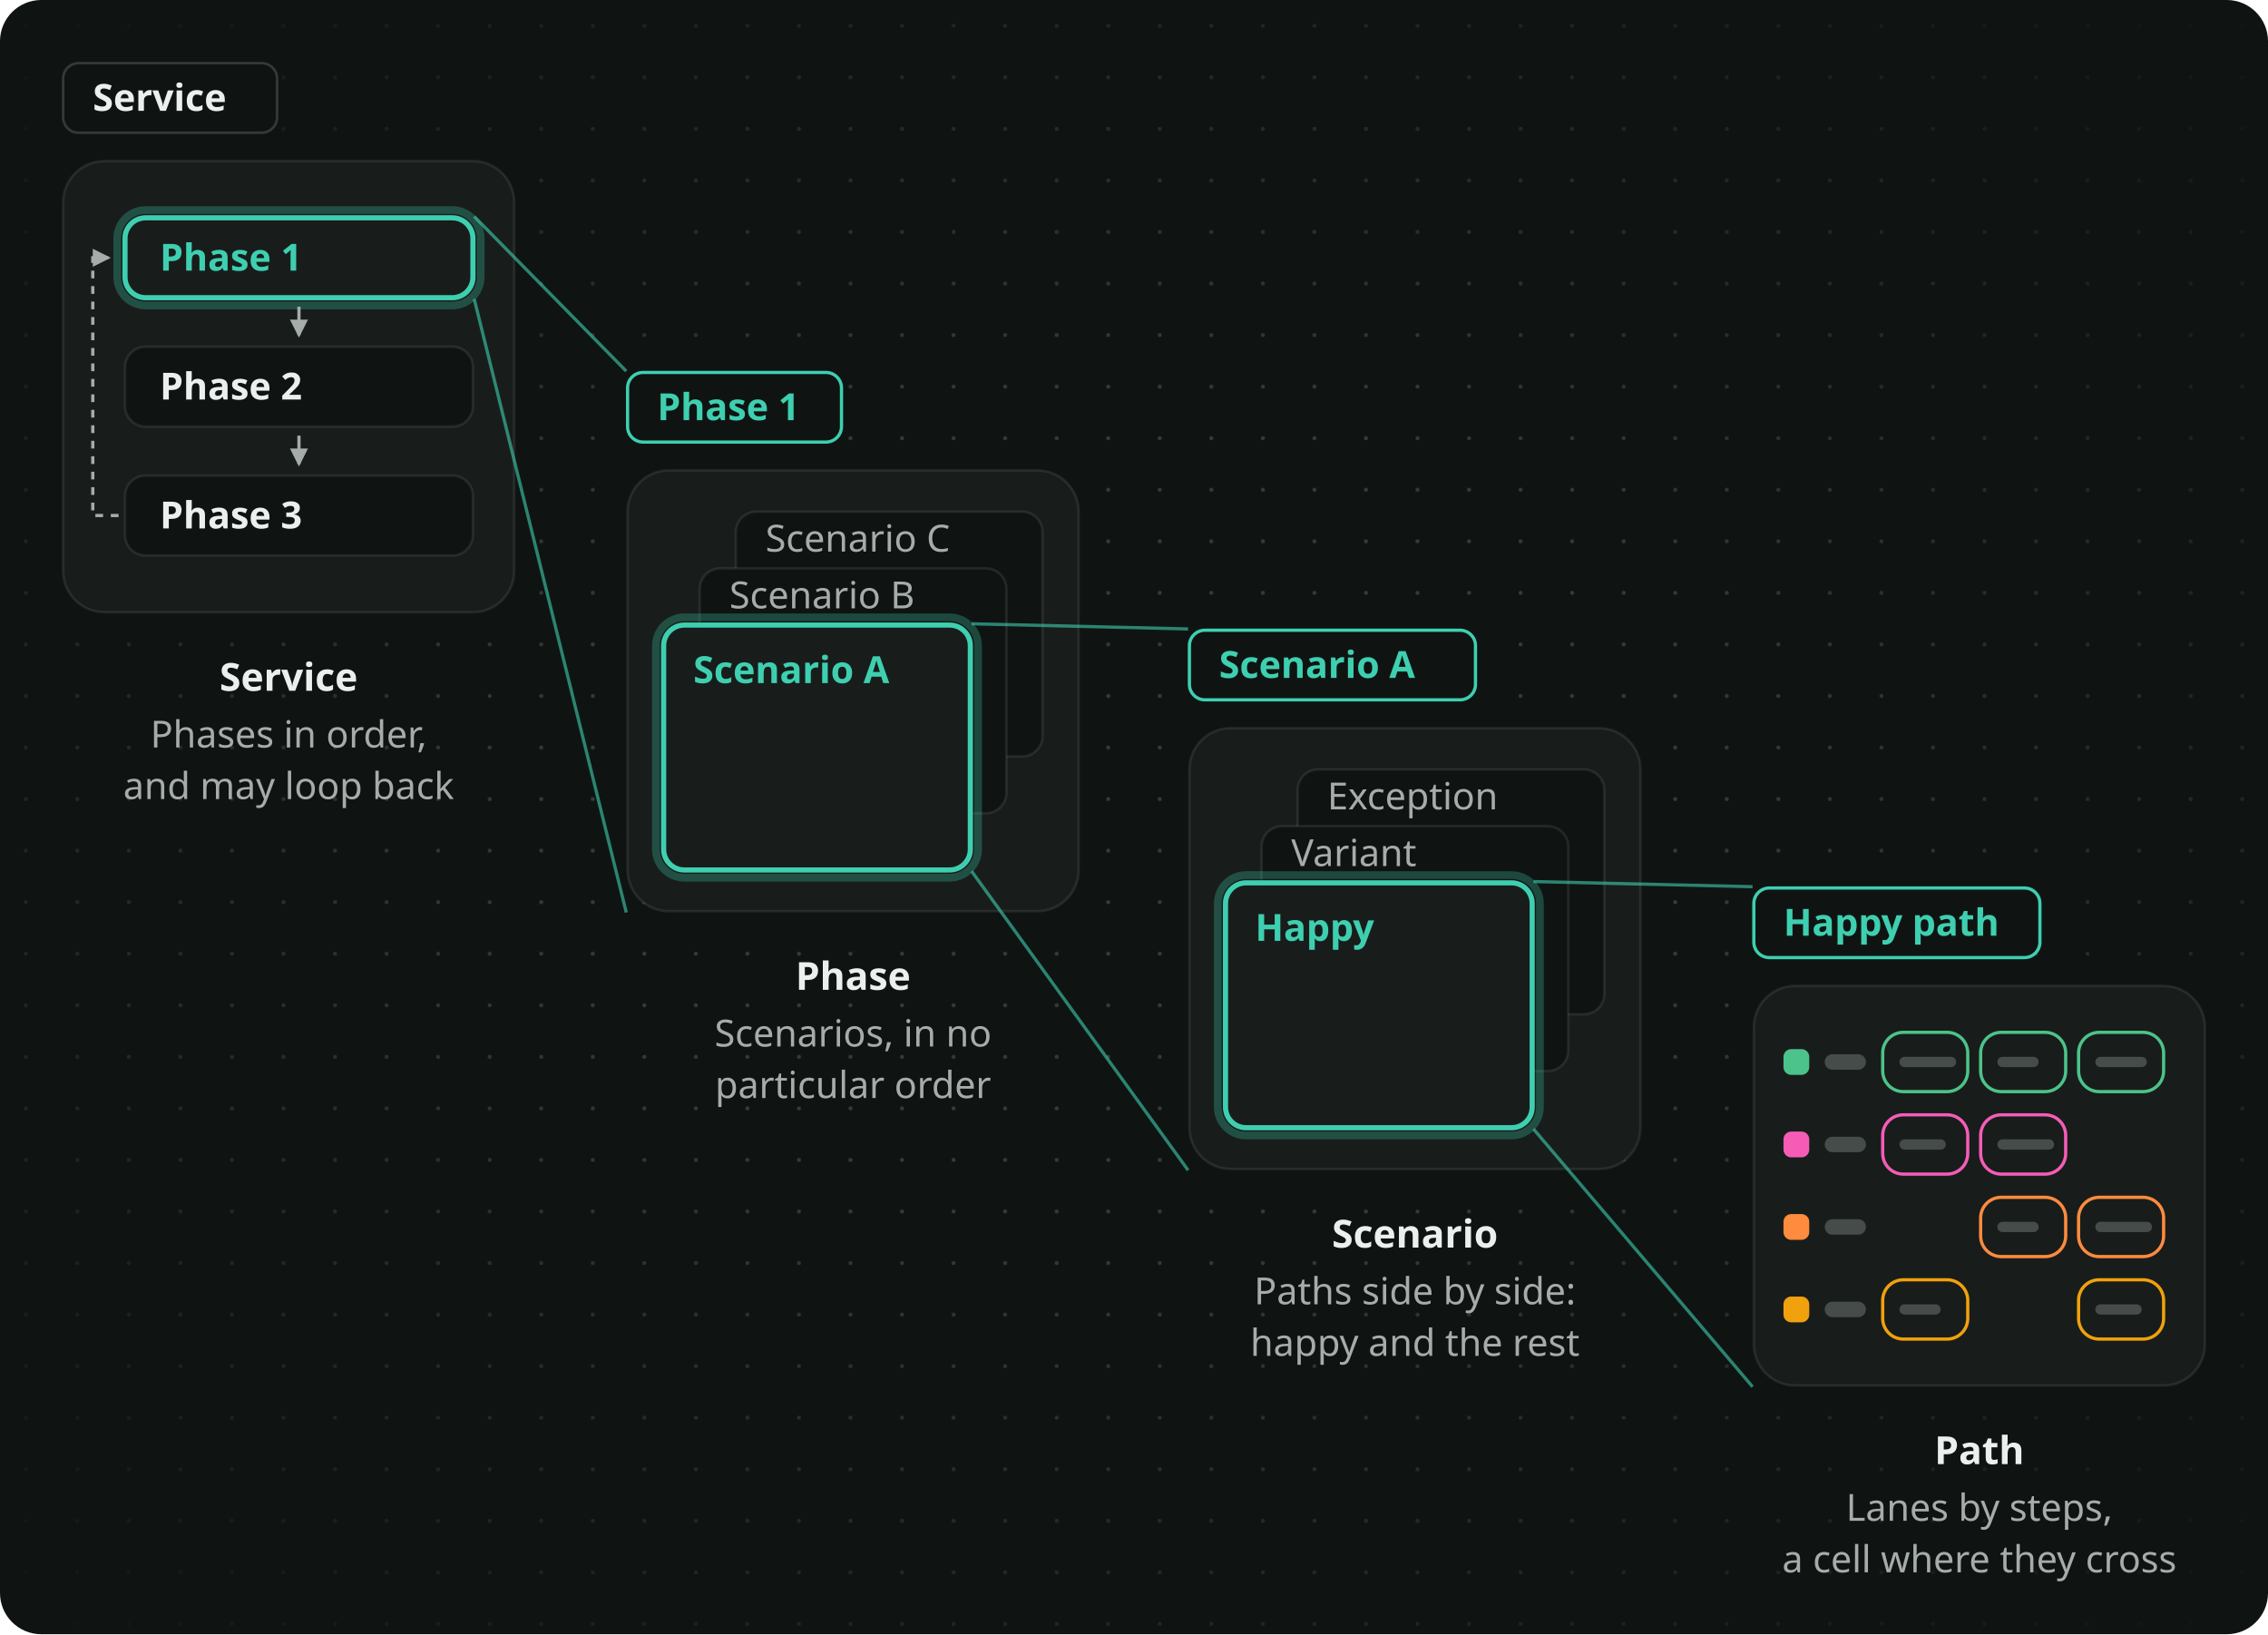
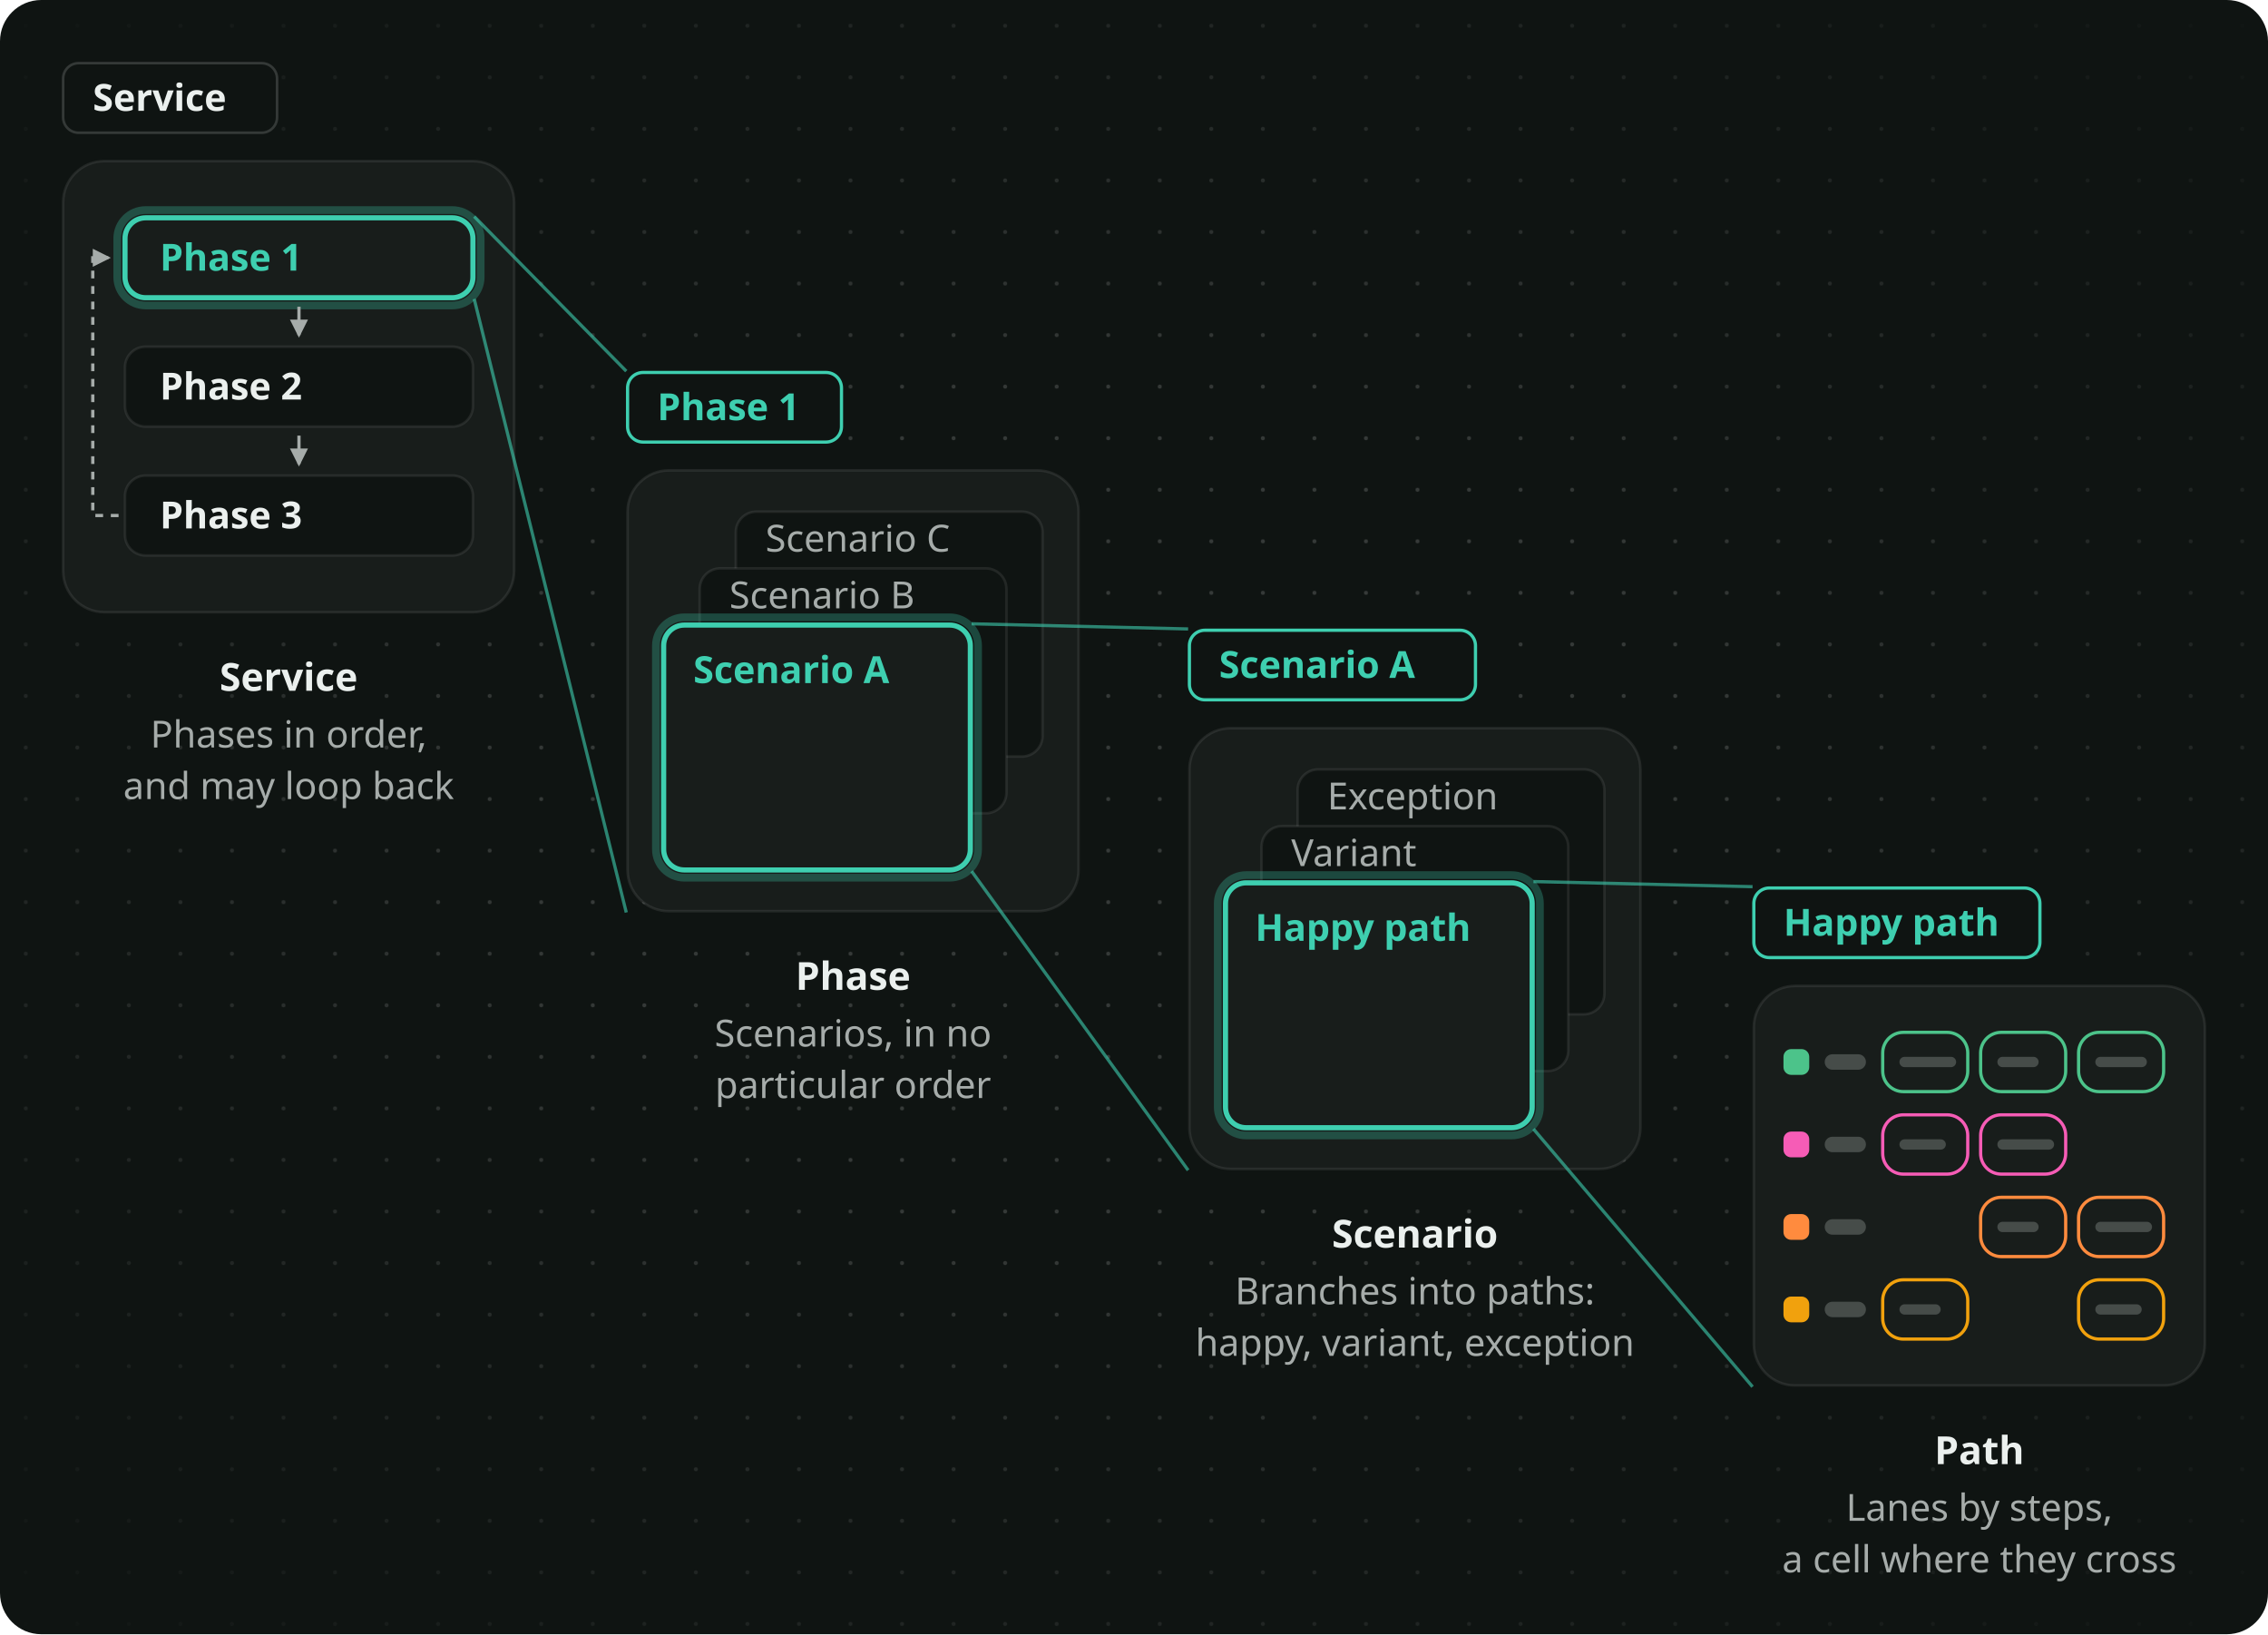
<svg xmlns="http://www.w3.org/2000/svg" viewBox="0 0 880 634" font-family="'Ubuntu Sans', system-ui, sans-serif">
  <style>
    .plate { fill: #0f1412; }
    .dot { fill: #ebf0ee; fill-opacity: 0.17; }
    .card { fill: #181d1b; stroke: #ebf0ee; stroke-opacity: 0.09; }
    .well { fill: #0f1412; stroke: #ebf0ee; stroke-opacity: 0.09; }
    .front { fill: #181d1b; stroke: #3ecfb0; stroke-width: 2; }
    .focus { fill: none; stroke: #3ecfb0; stroke-width: 2; }
    .halo { fill: none; stroke: #3ecfb0; stroke-opacity: 0.28; stroke-width: 3; }
    .tab { fill: #0f1412; stroke: #ebf0ee; stroke-opacity: 0.17; }
    .tab-focus { fill: #0f1412; stroke: #3ecfb0; stroke-width: 1.25; }
    .title { font-size: 15px; font-weight: 600; fill: #ebf0ee; }
    .label { font-size: 14.5px; fill: #a6acaa; }
    .label-teal { font-size: 14.5px; font-weight: 600; fill: #3ecfb0; }
    .strong { font-size: 14.5px; font-weight: 600; fill: #ebf0ee; }
    .flow { stroke: #a6acaa; stroke-width: 1.25; fill: none; }
    .loop { stroke: #a6acaa; stroke-width: 1.25; fill: none; stroke-dasharray: 3 3; }
    .flow-head { fill: #a6acaa; }
    .zoom { stroke: #3ecfb0; stroke-width: 1.25; stroke-opacity: 0.6; fill: none; }
    .skel { fill: #ebf0ee; fill-opacity: 0.22; }
    .cell { fill: none; stroke-width: 1.25; }
    .lane-c { stroke: #4cc38a; } .sq-c { fill: #4cc38a; }
    .lane-f { stroke: #f65cb6; } .sq-f { fill: #f65cb6; }
    .lane-b { stroke: #ff8b3e; } .sq-b { fill: #ff8b3e; }
    .lane-s { stroke: #f1a10d; } .sq-s { fill: #f1a10d; }
  </style>
  <defs>
    <pattern id="grid" width="20" height="20" patternUnits="userSpaceOnUse">
      <circle class="dot" cx="10" cy="10" r="0.8" />
    </pattern>
    <radialGradient id="fade" cx="50%" cy="50%" r="70%">
      <stop offset="0.35" stop-color="#fff" />
      <stop offset="1" stop-color="#000" />
    </radialGradient>
    <mask id="fadeMask">
      <rect width="880" height="634" fill="url(#fade)" />
    </mask>
    <marker id="headMuted" markerWidth="8" markerHeight="8" refX="6" refY="4" orient="auto" markerUnits="userSpaceOnUse">
      <path class="flow-head" d="M0,0.5 L7,4 L0,7.5 Z" />
    </marker>
  </defs>
  <rect class="plate" width="880" height="634" rx="16" />
  <rect width="880" height="634" rx="16" fill="url(#grid)" mask="url(#fadeMask)" />
  <rect class="tab" x="24.5" y="24.5" width="83" height="27" rx="6" />
  <text class="strong" x="36" y="43">Service</text>
  <rect class="card" x="24.5" y="62.5" width="175" height="175" rx="16" />
  <rect class="halo" x="45.5" y="81.5" width="141" height="37" rx="11" />
  <rect class="focus" x="48.5" y="84.5" width="135" height="31" rx="8" />
  <text class="label-teal" x="62" y="105">Phase 1</text>
  <rect class="well" x="48.5" y="134.5" width="135" height="31" rx="8" />
  <text class="strong" x="62" y="155">Phase 2</text>
  <rect class="well" x="48.5" y="184.5" width="135" height="31" rx="8" />
  <text class="strong" x="62" y="205">Phase 3</text>
  <path class="flow" d="M116,119 V130" marker-end="url(#headMuted)" />
  <path class="flow" d="M116,169 V180" marker-end="url(#headMuted)" />
  <path class="loop" d="M46,200 H36 V100 H42" marker-end="url(#headMuted)" />
  <text class="title" x="112" y="268" text-anchor="middle">Service</text>
  <text class="label" x="112" y="290" text-anchor="middle">Phases in order,</text>
  <text class="label" x="112" y="310" text-anchor="middle">and may loop back</text>
  <path class="zoom" d="M184,84 L243,144" />
  <path class="zoom" d="M184,116 L243,354" />
  <rect class="tab-focus" x="243.5" y="144.5" width="83" height="27" rx="6" />
  <text class="label-teal" x="255" y="163">Phase 1</text>
  <rect class="card" x="243.5" y="182.5" width="175" height="171" rx="16" />
  <rect class="well" x="285.5" y="198.5" width="119" height="95" rx="8" />
  <text class="label" x="297" y="214">Scenario C</text>
  <rect class="well" x="271.5" y="220.5" width="119" height="95" rx="8" />
  <text class="label" x="283" y="236">Scenario B</text>
  <rect class="halo" x="254.5" y="239.5" width="125" height="101" rx="11" />
  <rect class="front" x="257.5" y="242.5" width="119" height="95" rx="8" />
  <text class="label-teal" x="269" y="265">Scenario A</text>
  <text class="title" x="331" y="384" text-anchor="middle">Phase</text>
  <text class="label" x="331" y="406" text-anchor="middle">Scenarios, in no</text>
  <text class="label" x="331" y="426" text-anchor="middle">particular order</text>
  <path class="zoom" d="M377,242 L461,244" />
  <path class="zoom" d="M377,338 L461,454" />
  <rect class="tab-focus" x="461.5" y="244.5" width="111" height="27" rx="6" />
  <text class="label-teal" x="473" y="263">Scenario A</text>
  <rect class="card" x="461.5" y="282.5" width="175" height="171" rx="16" />
  <rect class="well" x="503.5" y="298.5" width="119" height="95" rx="8" />
  <text class="label" x="515" y="314">Exception</text>
  <rect class="well" x="489.5" y="320.5" width="119" height="95" rx="8" />
  <text class="label" x="501" y="336">Variant</text>
  <rect class="halo" x="472.5" y="339.5" width="125" height="101" rx="11" />
  <rect class="front" x="475.5" y="342.5" width="119" height="95" rx="8" />
-   <text class="label-teal" x="487" y="365">Happy</text>
+   <text class="label-teal" x="487" y="365">Happy path</text>
  <text class="title" x="549" y="484" text-anchor="middle">Scenario</text>
-   <text class="label" x="549" y="506" text-anchor="middle">Paths side by side:</text>
-   <text class="label" x="549" y="526" text-anchor="middle">happy and the rest</text>
+   <text class="label" x="549" y="506" text-anchor="middle">Branches into paths:</text>
+   <text class="label" x="549" y="526" text-anchor="middle">happy, variant, exception</text>
  <path class="zoom" d="M595,342 L680,344" />
  <path class="zoom" d="M595,438 L680,538" />
  <rect class="tab-focus" x="680.5" y="344.5" width="111" height="27" rx="6" />
  <text class="label-teal" x="692" y="363">Happy path</text>
  <rect class="card" x="680.5" y="382.5" width="175" height="155" rx="16" />
  <rect class="sq-c" x="692" y="407" width="10" height="10" rx="3" />
  <rect class="skel" x="708" y="409" width="16" height="6" rx="3" />
  <rect class="lane-c cell" x="730.5" y="400.5" width="33" height="23" rx="8" />
  <rect class="skel" x="737" y="410" width="22" height="4" rx="2" />
  <rect class="lane-c cell" x="768.5" y="400.5" width="33" height="23" rx="8" />
  <rect class="skel" x="775" y="410" width="16" height="4" rx="2" />
  <rect class="lane-c cell" x="806.5" y="400.5" width="33" height="23" rx="8" />
  <rect class="skel" x="813" y="410" width="20" height="4" rx="2" />
  <rect class="sq-f" x="692" y="439" width="10" height="10" rx="3" />
  <rect class="skel" x="708" y="441" width="16" height="6" rx="3" />
  <rect class="lane-f cell" x="730.5" y="432.5" width="33" height="23" rx="8" />
  <rect class="skel" x="737" y="442" width="18" height="4" rx="2" />
  <rect class="lane-f cell" x="768.5" y="432.5" width="33" height="23" rx="8" />
  <rect class="skel" x="775" y="442" width="22" height="4" rx="2" />
  <rect class="sq-b" x="692" y="471" width="10" height="10" rx="3" />
  <rect class="skel" x="708" y="473" width="16" height="6" rx="3" />
  <rect class="lane-b cell" x="768.5" y="464.5" width="33" height="23" rx="8" />
  <rect class="skel" x="775" y="474" width="16" height="4" rx="2" />
  <rect class="lane-b cell" x="806.5" y="464.5" width="33" height="23" rx="8" />
  <rect class="skel" x="813" y="474" width="22" height="4" rx="2" />
  <rect class="sq-s" x="692" y="503" width="10" height="10" rx="3" />
  <rect class="skel" x="708" y="505" width="16" height="6" rx="3" />
  <rect class="lane-s cell" x="730.5" y="496.5" width="33" height="23" rx="8" />
  <rect class="skel" x="737" y="506" width="16" height="4" rx="2" />
  <rect class="lane-s cell" x="806.5" y="496.5" width="33" height="23" rx="8" />
  <rect class="skel" x="813" y="506" width="18" height="4" rx="2" />
  <text class="title" x="768" y="568" text-anchor="middle">Path</text>
  <text class="label" x="768" y="590" text-anchor="middle">Lanes by steps,</text>
  <text class="label" x="768" y="610" text-anchor="middle">a cell where they cross</text>
</svg>
